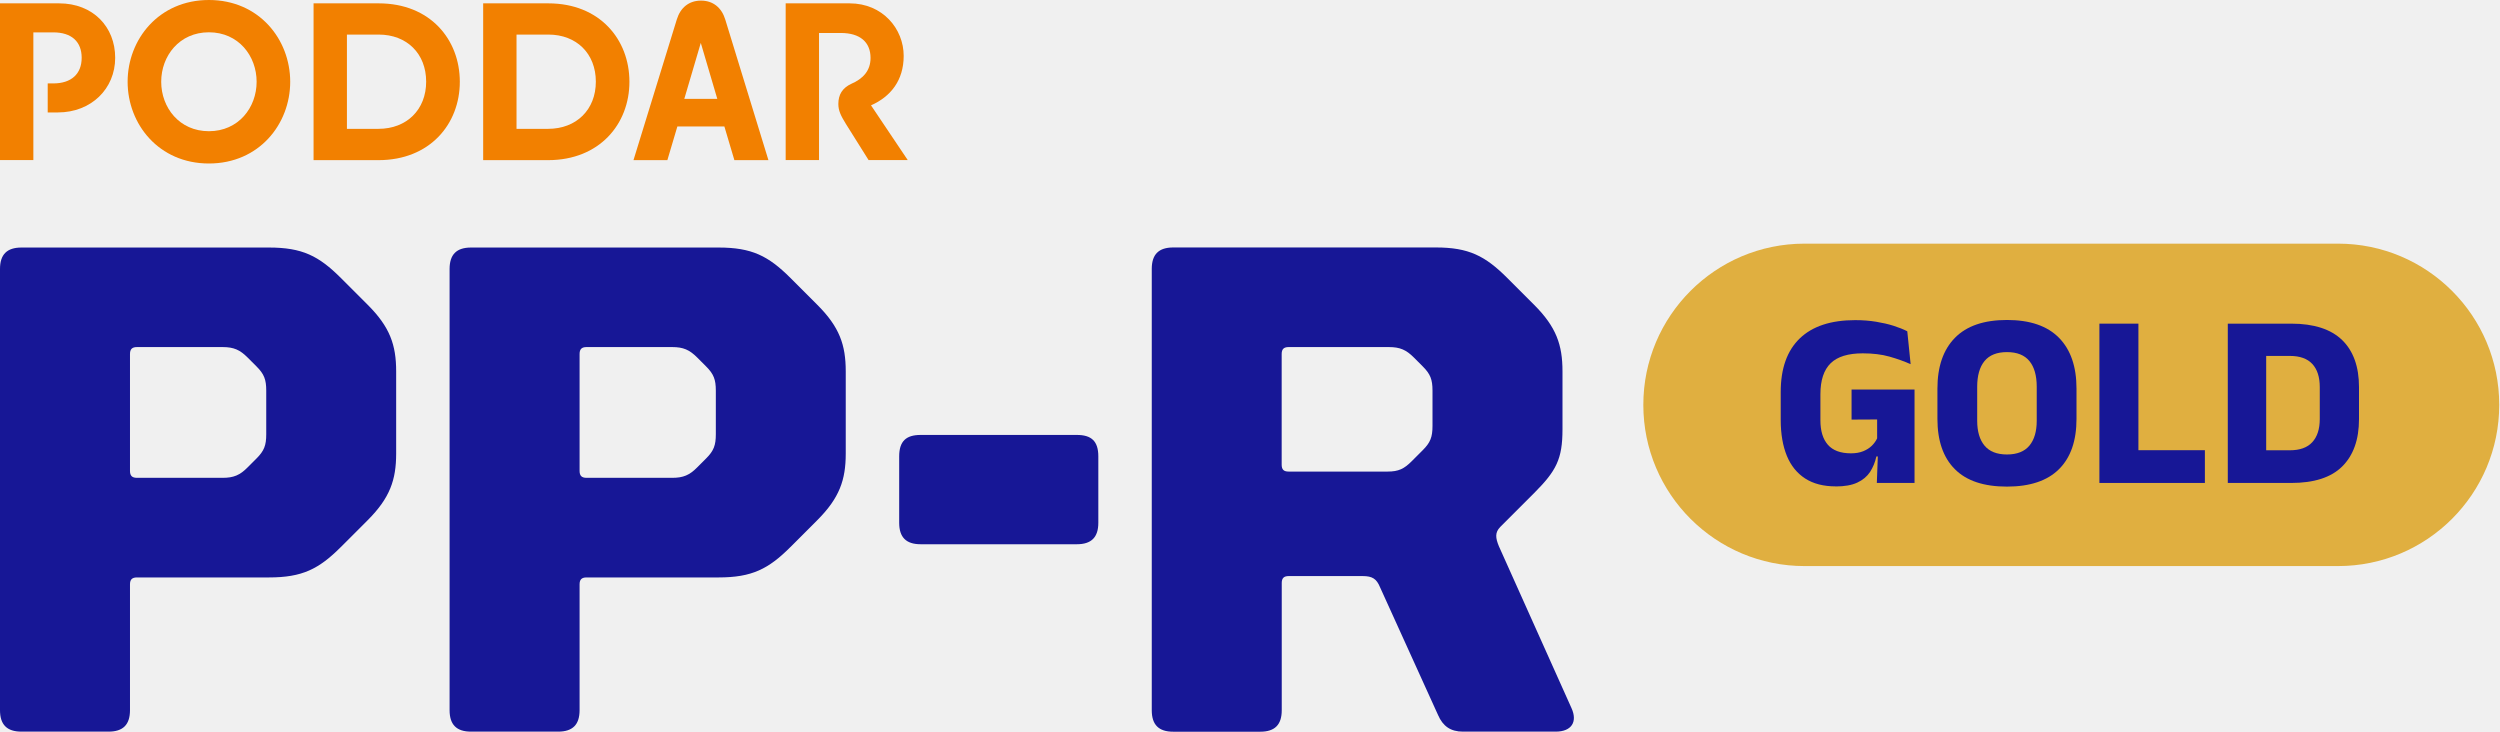
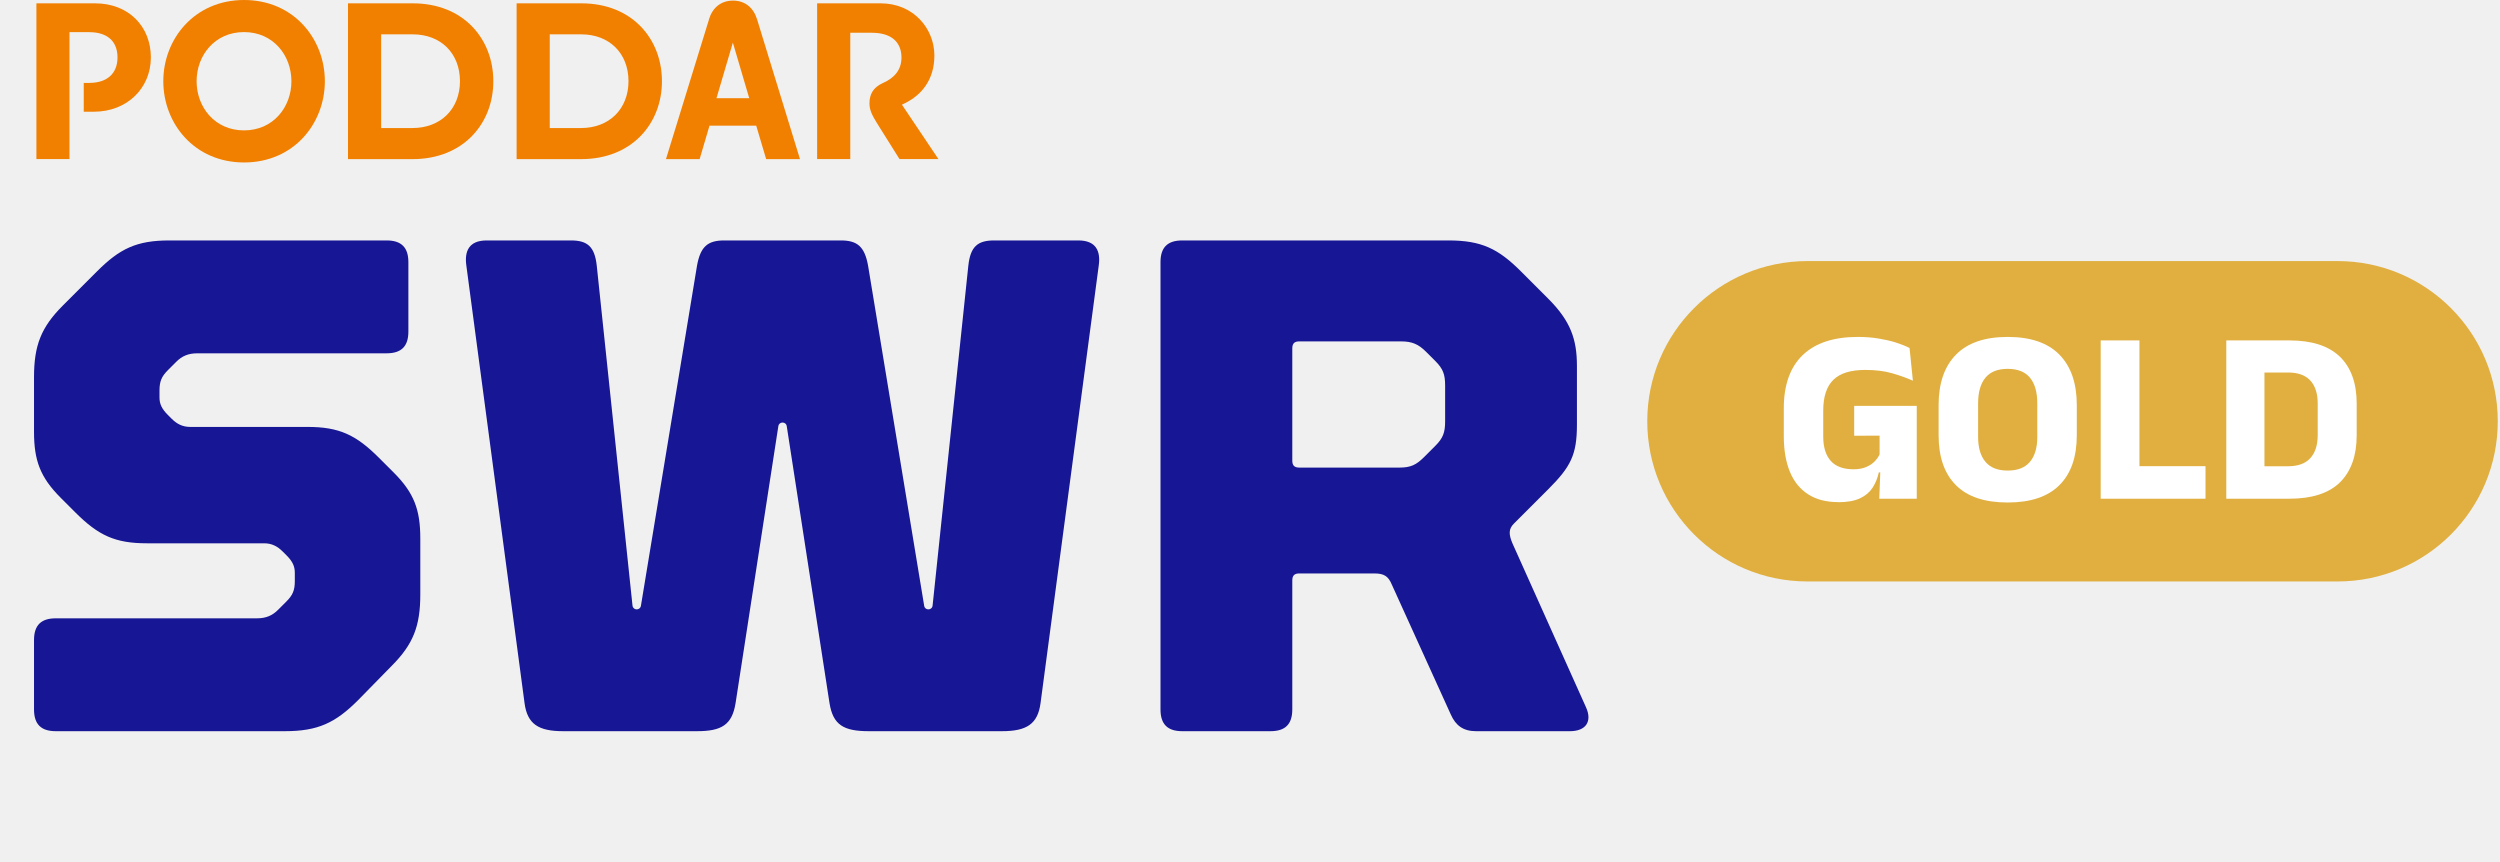
- <svg xmlns="http://www.w3.org/2000/svg" width="205" height="60" viewBox="0 0 205 60" fill="none">
-   <rect x="134.753" y="19.979" width="70.184" height="26.439" rx="13.219" fill="#E0AF40" />
-   <path d="M150.526 39.883C149.531 39.883 148.698 39.67 148.028 39.239C147.359 38.807 146.852 38.187 146.52 37.373C146.188 36.56 146.019 35.577 146.019 34.438V32.141C146.019 30.219 146.539 28.755 147.578 27.753C148.617 26.752 150.132 26.251 152.128 26.251C152.742 26.251 153.311 26.295 153.837 26.382C154.363 26.47 154.838 26.576 155.27 26.714C155.702 26.852 156.078 27.002 156.397 27.165L156.672 29.862C156.153 29.631 155.577 29.424 154.939 29.243C154.3 29.061 153.568 28.974 152.748 28.974C151.546 28.974 150.67 29.243 150.113 29.787C149.556 30.332 149.274 31.177 149.274 32.328V34.475C149.274 35.333 149.474 35.996 149.881 36.466C150.288 36.935 150.92 37.173 151.778 37.173C152.16 37.173 152.491 37.117 152.773 37.004C153.055 36.891 153.292 36.741 153.48 36.56C153.668 36.378 153.818 36.172 153.925 35.946V33.455L154.344 34.394L151.828 34.407V31.94H156.992V37.43H153.862C153.762 37.899 153.587 38.319 153.349 38.694C153.105 39.063 152.76 39.358 152.303 39.57C151.853 39.783 151.258 39.889 150.52 39.889L150.526 39.883ZM153.9 39.602L154 36.916H156.992V39.602H153.893H153.9Z" fill="#171796" />
-   <path d="M164.571 39.902C162.669 39.902 161.248 39.426 160.296 38.469C159.345 37.517 158.869 36.14 158.869 34.35V31.865C158.869 30.069 159.345 28.679 160.303 27.703C161.26 26.727 162.681 26.238 164.571 26.238C166.462 26.238 167.882 26.727 168.84 27.703C169.798 28.679 170.273 30.069 170.273 31.865V34.35C170.273 36.14 169.798 37.517 168.84 38.469C167.889 39.42 166.462 39.902 164.571 39.902ZM164.571 37.267C165.398 37.267 166.011 37.023 166.412 36.541C166.812 36.059 167.012 35.377 167.012 34.507V31.709C167.012 30.795 166.812 30.094 166.412 29.606C166.011 29.117 165.398 28.873 164.571 28.873C163.745 28.873 163.132 29.117 162.731 29.606C162.331 30.094 162.13 30.801 162.13 31.709V34.507C162.13 35.377 162.331 36.059 162.731 36.541C163.132 37.023 163.745 37.267 164.571 37.267Z" fill="#171796" />
-   <path d="M175.35 26.539V39.602H172.151V26.539H175.35ZM173.973 39.602V36.916H180.801V39.602H173.973Z" fill="#171796" />
-   <path d="M185.827 39.602H182.679V26.539H185.827V39.602ZM187.88 39.602H184.914V36.923H187.768C188.588 36.923 189.201 36.703 189.608 36.259C190.015 35.815 190.221 35.183 190.221 34.356V31.74C190.221 30.914 190.015 30.282 189.608 29.843C189.201 29.405 188.588 29.186 187.768 29.186H184.907V26.539H187.88C189.739 26.539 191.129 26.989 192.055 27.884C192.975 28.779 193.438 30.069 193.438 31.74V34.369C193.438 36.053 192.975 37.342 192.061 38.249C191.148 39.157 189.746 39.602 187.88 39.602Z" fill="#171796" />
-   <path d="M0 0.275H4.845C7.624 0.275 9.445 2.197 9.445 4.738C9.445 7.279 7.48 9.22 4.744 9.22H3.912V6.841H4.363C5.859 6.841 6.697 6.053 6.697 4.738C6.697 3.424 5.877 2.654 4.363 2.654H2.735V13.125H0V0.275Z" fill="#F28000" />
-   <path d="M10.465 6.704C10.465 3.236 13.019 0 17.131 0C21.244 0 23.797 3.23 23.797 6.704C23.797 10.177 21.244 13.407 17.131 13.407C13.019 13.407 10.465 10.177 10.465 6.704ZM21.043 6.704C21.043 4.582 19.553 2.648 17.131 2.648C14.709 2.648 13.219 4.582 13.219 6.704C13.219 8.825 14.709 10.759 17.131 10.759C19.553 10.759 21.043 8.825 21.043 6.704Z" fill="#F28000" />
-   <path d="M25.712 0.275H31.058C35.264 0.275 37.705 3.23 37.705 6.704C37.705 10.177 35.245 13.132 31.039 13.132H25.712V0.282V0.275ZM31.033 10.565C33.349 10.565 34.945 8.994 34.945 6.697C34.945 4.4 33.367 2.835 31.052 2.835H28.448V10.565H31.039H31.033Z" fill="#F28000" />
-   <path d="M39.62 0.275H44.966C49.172 0.275 51.613 3.23 51.613 6.704C51.613 10.177 49.153 13.132 44.947 13.132H39.62V0.282V0.275ZM44.947 10.565C47.263 10.565 48.859 8.994 48.859 6.697C48.859 4.4 47.282 2.835 44.966 2.835H42.355V10.565H44.947Z" fill="#F28000" />
-   <path d="M55.5 1.59C55.794 0.632 56.489 0.05 57.484 0.05C58.479 0.05 59.174 0.638 59.468 1.59L63.011 13.132H60.219L59.399 10.371H55.544L54.724 13.132H51.945L55.5 1.59ZM58.817 8.106L57.465 3.518L56.113 8.106H58.811H58.817Z" fill="#F28000" />
-   <path d="M64.431 0.275H69.67C72.381 0.275 74.102 2.366 74.102 4.582C74.102 6.591 73.038 7.924 71.423 8.638L74.434 13.125H71.223L69.358 10.152C68.963 9.508 68.744 9.088 68.744 8.525C68.744 7.761 69.076 7.211 69.808 6.873C70.766 6.459 71.385 5.796 71.385 4.751C71.385 3.468 70.54 2.704 68.944 2.704H67.16V13.125H64.425V0.275H64.431Z" fill="#F28000" />
-   <path d="M0 58.235V22.057C0 20.868 0.57 20.298 1.759 20.298H22.057C24.78 20.298 26.138 20.981 27.953 22.796L30.163 25.005C31.978 26.82 32.485 28.291 32.485 30.451V37.198C32.485 39.351 31.972 40.828 30.163 42.644L27.953 44.853C26.138 46.668 24.78 47.35 22.057 47.35H11.229C10.835 47.35 10.659 47.519 10.659 47.914V58.235C10.659 59.424 10.09 59.994 8.9 59.994H1.759C0.57 59.994 0 59.424 0 58.235ZM18.258 39.182C19.166 39.182 19.679 38.957 20.298 38.331L21.037 37.592C21.663 36.966 21.832 36.516 21.832 35.608V32.034C21.832 31.127 21.663 30.676 21.037 30.05L20.298 29.311C19.672 28.686 19.166 28.46 18.258 28.46H11.229C10.835 28.46 10.659 28.629 10.659 29.03V38.613C10.659 39.007 10.828 39.182 11.229 39.182H18.258Z" fill="#171796" />
-   <path d="M36.866 58.235V22.057C36.866 20.868 37.436 20.298 38.625 20.298H58.923C61.646 20.298 63.004 20.981 64.82 22.796L67.029 25.005C68.844 26.82 69.351 28.291 69.351 30.451V37.198C69.351 39.351 68.838 40.828 67.029 42.644L64.82 44.853C63.004 46.668 61.646 47.35 58.923 47.35H48.095C47.701 47.35 47.526 47.519 47.526 47.914V58.235C47.526 59.424 46.956 59.994 45.767 59.994H38.625C37.436 59.994 36.866 59.424 36.866 58.235ZM55.124 39.182C56.032 39.182 56.545 38.957 57.165 38.331L57.903 37.592C58.529 36.966 58.698 36.516 58.698 35.608V32.034C58.698 31.127 58.529 30.676 57.903 30.05L57.165 29.311C56.539 28.686 56.032 28.46 55.124 28.46H48.095C47.701 28.46 47.526 28.629 47.526 29.03V38.613C47.526 39.007 47.695 39.182 48.095 39.182H55.124Z" fill="#171796" />
-   <path d="M73.733 42.869V37.423C73.733 36.178 74.302 35.665 75.491 35.665H88.304C89.493 35.665 90.063 36.172 90.063 37.423V42.869C90.063 44.058 89.493 44.628 88.304 44.628H75.491C74.302 44.628 73.733 44.058 73.733 42.869Z" fill="#171796" />
-   <path d="M94.444 58.229V22.051C94.444 20.862 95.014 20.292 96.203 20.292H117.753C120.419 20.292 121.778 20.974 123.593 22.79L125.802 24.999C127.617 26.814 128.124 28.285 128.124 30.444V35.208C128.124 37.649 127.611 38.613 125.802 40.428L123.023 43.207C122.573 43.664 122.629 44.114 122.911 44.797L128.863 58.066C129.376 59.199 128.863 59.994 127.561 59.994H119.962C118.942 59.994 118.316 59.543 117.922 58.636L113.159 48.145C112.877 47.463 112.533 47.238 111.738 47.238H105.673C105.279 47.238 105.103 47.407 105.103 47.807V58.241C105.103 59.431 104.534 60 103.344 60H96.203C95.014 60 94.444 59.431 94.444 58.241V58.229ZM113.779 38.669C114.686 38.669 115.137 38.444 115.763 37.818L116.67 36.91C117.296 36.284 117.465 35.834 117.465 34.926V32.034C117.465 31.127 117.296 30.676 116.67 30.05L115.932 29.311C115.306 28.686 114.799 28.46 113.891 28.46H105.667C105.272 28.46 105.097 28.629 105.097 29.03V38.106C105.097 38.5 105.266 38.669 105.667 38.669H113.779Z" fill="#171796" />
+ <svg xmlns="http://www.w3.org/2000/svg" width="412" height="142" viewBox="0 0 412 142" fill="none">
+   <path d="M43.501 89.536H24.206C19.007 89.536 16.235 88.265 12.422 84.453L9.995 82.026C6.645 78.676 5.605 75.903 5.605 71.166V62.154C5.605 56.955 6.76 53.951 10.342 50.369L16.003 44.708C19.701 41.011 22.474 39.624 27.904 39.624H63.72C66.146 39.624 67.302 40.779 67.302 43.206V54.644C67.302 57.07 66.146 58.226 63.72 58.226H32.525C31.023 58.226 29.983 58.688 29.059 59.612L27.673 60.998C26.633 62.038 26.286 62.847 26.286 64.349V65.504C26.286 66.544 26.633 67.353 27.673 68.393L28.25 68.971C29.175 69.895 30.099 70.357 31.37 70.357H50.664C55.864 70.357 58.636 71.628 62.449 75.441L64.876 77.867C68.226 81.218 69.266 83.99 69.266 88.727V97.97C69.266 103.169 68.111 106.173 64.529 109.755L58.983 115.416C55.286 119.114 52.398 120.5 46.967 120.5H9.187C6.76 120.5 5.605 119.345 5.605 116.918V105.48C5.605 103.054 6.76 101.899 9.187 101.899H42.346C43.848 101.899 44.888 101.436 45.812 100.512L47.198 99.126C48.238 98.086 48.585 97.277 48.585 95.775V94.389C48.585 93.349 48.238 92.54 47.198 91.5L46.621 90.923C45.696 89.998 44.772 89.536 43.501 89.536ZM165.126 120.5H143.174C139.015 120.5 137.282 119.46 136.704 115.879L129.657 70.241C129.541 69.433 128.386 69.433 128.27 70.241L121.222 115.879C120.645 119.46 118.912 120.5 114.868 120.5H92.8C88.757 120.5 86.908 119.345 86.446 115.879L76.856 43.783C76.51 41.357 77.318 39.624 80.207 39.624H94.071C96.728 39.624 97.999 40.548 98.346 43.783L104.238 99.819C104.354 100.628 105.509 100.628 105.625 99.819L114.868 43.783C115.445 40.548 116.716 39.624 119.374 39.624H138.553C141.21 39.624 142.481 40.548 143.059 43.783L152.302 99.819C152.417 100.628 153.573 100.628 153.688 99.819L159.581 43.783C159.927 40.548 161.198 39.624 163.855 39.624H177.72C180.608 39.624 181.417 41.357 181.07 43.783L171.481 115.879C171.019 119.345 169.17 120.5 165.126 120.5ZM214.126 77.058H230.648C232.496 77.058 233.42 76.596 234.691 75.325L236.54 73.477C237.811 72.206 238.157 71.281 238.157 69.433V63.54C238.157 61.692 237.811 60.767 236.54 59.496L235.038 57.995C233.767 56.724 232.727 56.261 230.879 56.261H214.126C213.317 56.261 212.97 56.608 212.97 57.417V75.903C212.97 76.712 213.317 77.058 214.126 77.058ZM194.831 120.5C192.405 120.5 191.249 119.345 191.249 116.918V43.206C191.249 40.779 192.405 39.624 194.831 39.624H238.735C244.165 39.624 246.938 41.011 250.635 44.708L255.141 49.214C258.839 52.911 259.878 55.915 259.878 60.305V70.01C259.878 74.978 258.839 76.943 255.141 80.64L249.48 86.301C248.556 87.225 248.671 88.15 249.249 89.536L261.38 116.572C262.42 118.882 261.38 120.5 258.723 120.5H243.241C241.161 120.5 239.89 119.576 239.082 117.727L229.377 96.353C228.799 94.966 228.106 94.504 226.488 94.504H214.126C213.317 94.504 212.97 94.851 212.97 95.66V116.918C212.97 119.345 211.815 120.5 209.389 120.5H194.831Z" fill="#171796" />
+   <rect x="271.469" y="43.025" width="140.162" height="52.8" rx="26.4" fill="#E0AF40" />
+   <path d="M302.969 82.75C300.981 82.75 299.319 82.325 297.981 81.463C296.644 80.6 295.631 79.363 294.969 77.738C294.306 76.113 293.969 74.15 293.969 71.875V67.288C293.969 63.45 295.006 60.525 297.081 58.525C299.156 56.525 302.181 55.525 306.169 55.525C307.394 55.525 308.531 55.613 309.581 55.788C310.631 55.963 311.581 56.175 312.444 56.45C313.306 56.725 314.056 57.025 314.694 57.35L315.244 62.738C314.206 62.275 313.056 61.863 311.781 61.5C310.506 61.138 309.044 60.963 307.406 60.963C305.006 60.963 303.256 61.5 302.144 62.588C301.031 63.675 300.469 65.363 300.469 67.663V71.95C300.469 73.663 300.869 74.988 301.681 75.925C302.494 76.863 303.756 77.338 305.469 77.338C306.231 77.338 306.894 77.225 307.456 77C308.019 76.775 308.494 76.475 308.869 76.113C309.244 75.75 309.544 75.338 309.756 74.888V69.913L310.594 71.788L305.569 71.813V66.888H315.881V77.85H309.631C309.431 78.788 309.081 79.625 308.606 80.375C308.119 81.113 307.431 81.7 306.519 82.125C305.619 82.55 304.431 82.763 302.956 82.763L302.969 82.75ZM309.706 82.188L309.906 76.825H315.881V82.188H309.694H309.706Z" fill="white" />
+   <path d="M330.869 82.813C327.069 82.813 324.231 81.863 322.331 79.95C320.431 78.05 319.481 75.3 319.481 71.725V66.763C319.481 63.175 320.431 60.4 322.344 58.45C324.256 56.5 327.094 55.525 330.869 55.525C334.644 55.525 337.481 56.5 339.394 58.45C341.306 60.4 342.256 63.175 342.256 66.763V71.725C342.256 75.3 341.306 78.05 339.394 79.95C337.494 81.85 334.644 82.813 330.869 82.813ZM330.869 77.55C332.519 77.55 333.744 77.063 334.544 76.1C335.344 75.138 335.744 73.775 335.744 72.038V66.45C335.744 64.625 335.344 63.225 334.544 62.25C333.744 61.275 332.519 60.788 330.869 60.788C329.219 60.788 327.994 61.275 327.194 62.25C326.394 63.225 325.994 64.638 325.994 66.45V72.038C325.994 73.775 326.394 75.138 327.194 76.1C327.994 77.063 329.219 77.55 330.869 77.55Z" fill="white" />
+   <path d="M352.581 56.101V82.188H346.193V56.101H352.581ZM349.831 82.188V76.826H363.468V82.188H349.831Z" fill="white" />
+   <path d="M373.181 82.188H366.894V56.101H373.181V82.188ZM377.281 82.188H371.356V76.838H377.056C378.694 76.838 379.919 76.401 380.731 75.513C381.544 74.626 381.956 73.363 381.956 71.713V66.488C381.956 64.838 381.544 63.576 380.731 62.701C379.919 61.826 378.694 61.388 377.056 61.388H371.344V56.101H377.281C380.994 56.101 383.769 57.001 385.619 58.788C387.456 60.576 388.381 63.151 388.381 66.488V71.738C388.381 75.101 387.456 77.676 385.631 79.488C383.794 81.288 381.006 82.188 377.281 82.188Z" fill="white" />
+   <path d="M6 0.55H15.675C21.225 0.55 24.863 4.387 24.863 9.462C24.863 14.537 20.938 18.412 15.475 18.412H13.8V13.662H14.7C17.688 13.662 19.363 12.087 19.363 9.462C19.363 6.837 17.725 5.3 14.7 5.3H11.45V26.212H6V0.55Z" fill="#F28000" />
+   <path d="M26.912 13.387C26.912 6.462 32.012 0 40.225 0C48.437 0 53.537 6.45 53.537 13.387C53.537 20.325 48.437 26.775 40.225 26.775C32.012 26.775 26.912 20.325 26.912 13.387ZM48.025 13.387C48.025 9.15 45.05 5.287 40.212 5.287C35.375 5.287 32.4 9.15 32.4 13.387C32.4 17.625 35.375 21.488 40.212 21.488C45.05 21.488 48.025 17.625 48.025 13.387Z" fill="#F28000" />
+   <path d="M57.35 0.55H68.025C76.425 0.55 81.3 6.45 81.3 13.387C81.3 20.325 76.387 26.225 67.987 26.225H57.35V0.562V0.55ZM67.987 21.1C72.612 21.1 75.8 17.962 75.8 13.375C75.8 8.787 72.65 5.662 68.025 5.662H62.812V21.1H67.987Z" fill="#F28000" />
+   <path d="M85.138 0.55H95.813C104.213 0.55 109.088 6.45 109.088 13.387C109.088 20.325 104.175 26.225 95.775 26.225H85.138V0.562V0.55ZM95.763 21.1C100.388 21.1 103.575 17.962 103.575 13.375C103.575 8.787 100.425 5.662 95.8 5.662H90.6V21.1H95.775H95.763Z" fill="#F28000" />
+   <path d="M116.838 3.175C117.425 1.262 118.813 0.1 120.8 0.1C122.788 0.1 124.175 1.275 124.763 3.175L131.838 26.225H126.263L124.625 20.712H116.925L115.3 26.225H109.75L116.85 3.175H116.838ZM123.475 16.187L120.775 7.025L118.075 16.187H123.463H123.475Z" fill="#F28000" />
+   <path d="M134.675 0.55H145.137C150.55 0.55 153.987 4.725 153.987 9.15C153.987 13.162 151.862 15.825 148.637 17.25L154.65 26.212H148.237L144.512 20.275C143.725 18.987 143.287 18.15 143.287 17.025C143.287 15.5 143.95 14.4 145.412 13.725C147.325 12.9 148.562 11.575 148.562 9.487C148.562 6.925 146.875 5.4 143.687 5.4H140.125V26.212H134.662V0.55H134.675Z" fill="#F28000" />
</svg>
